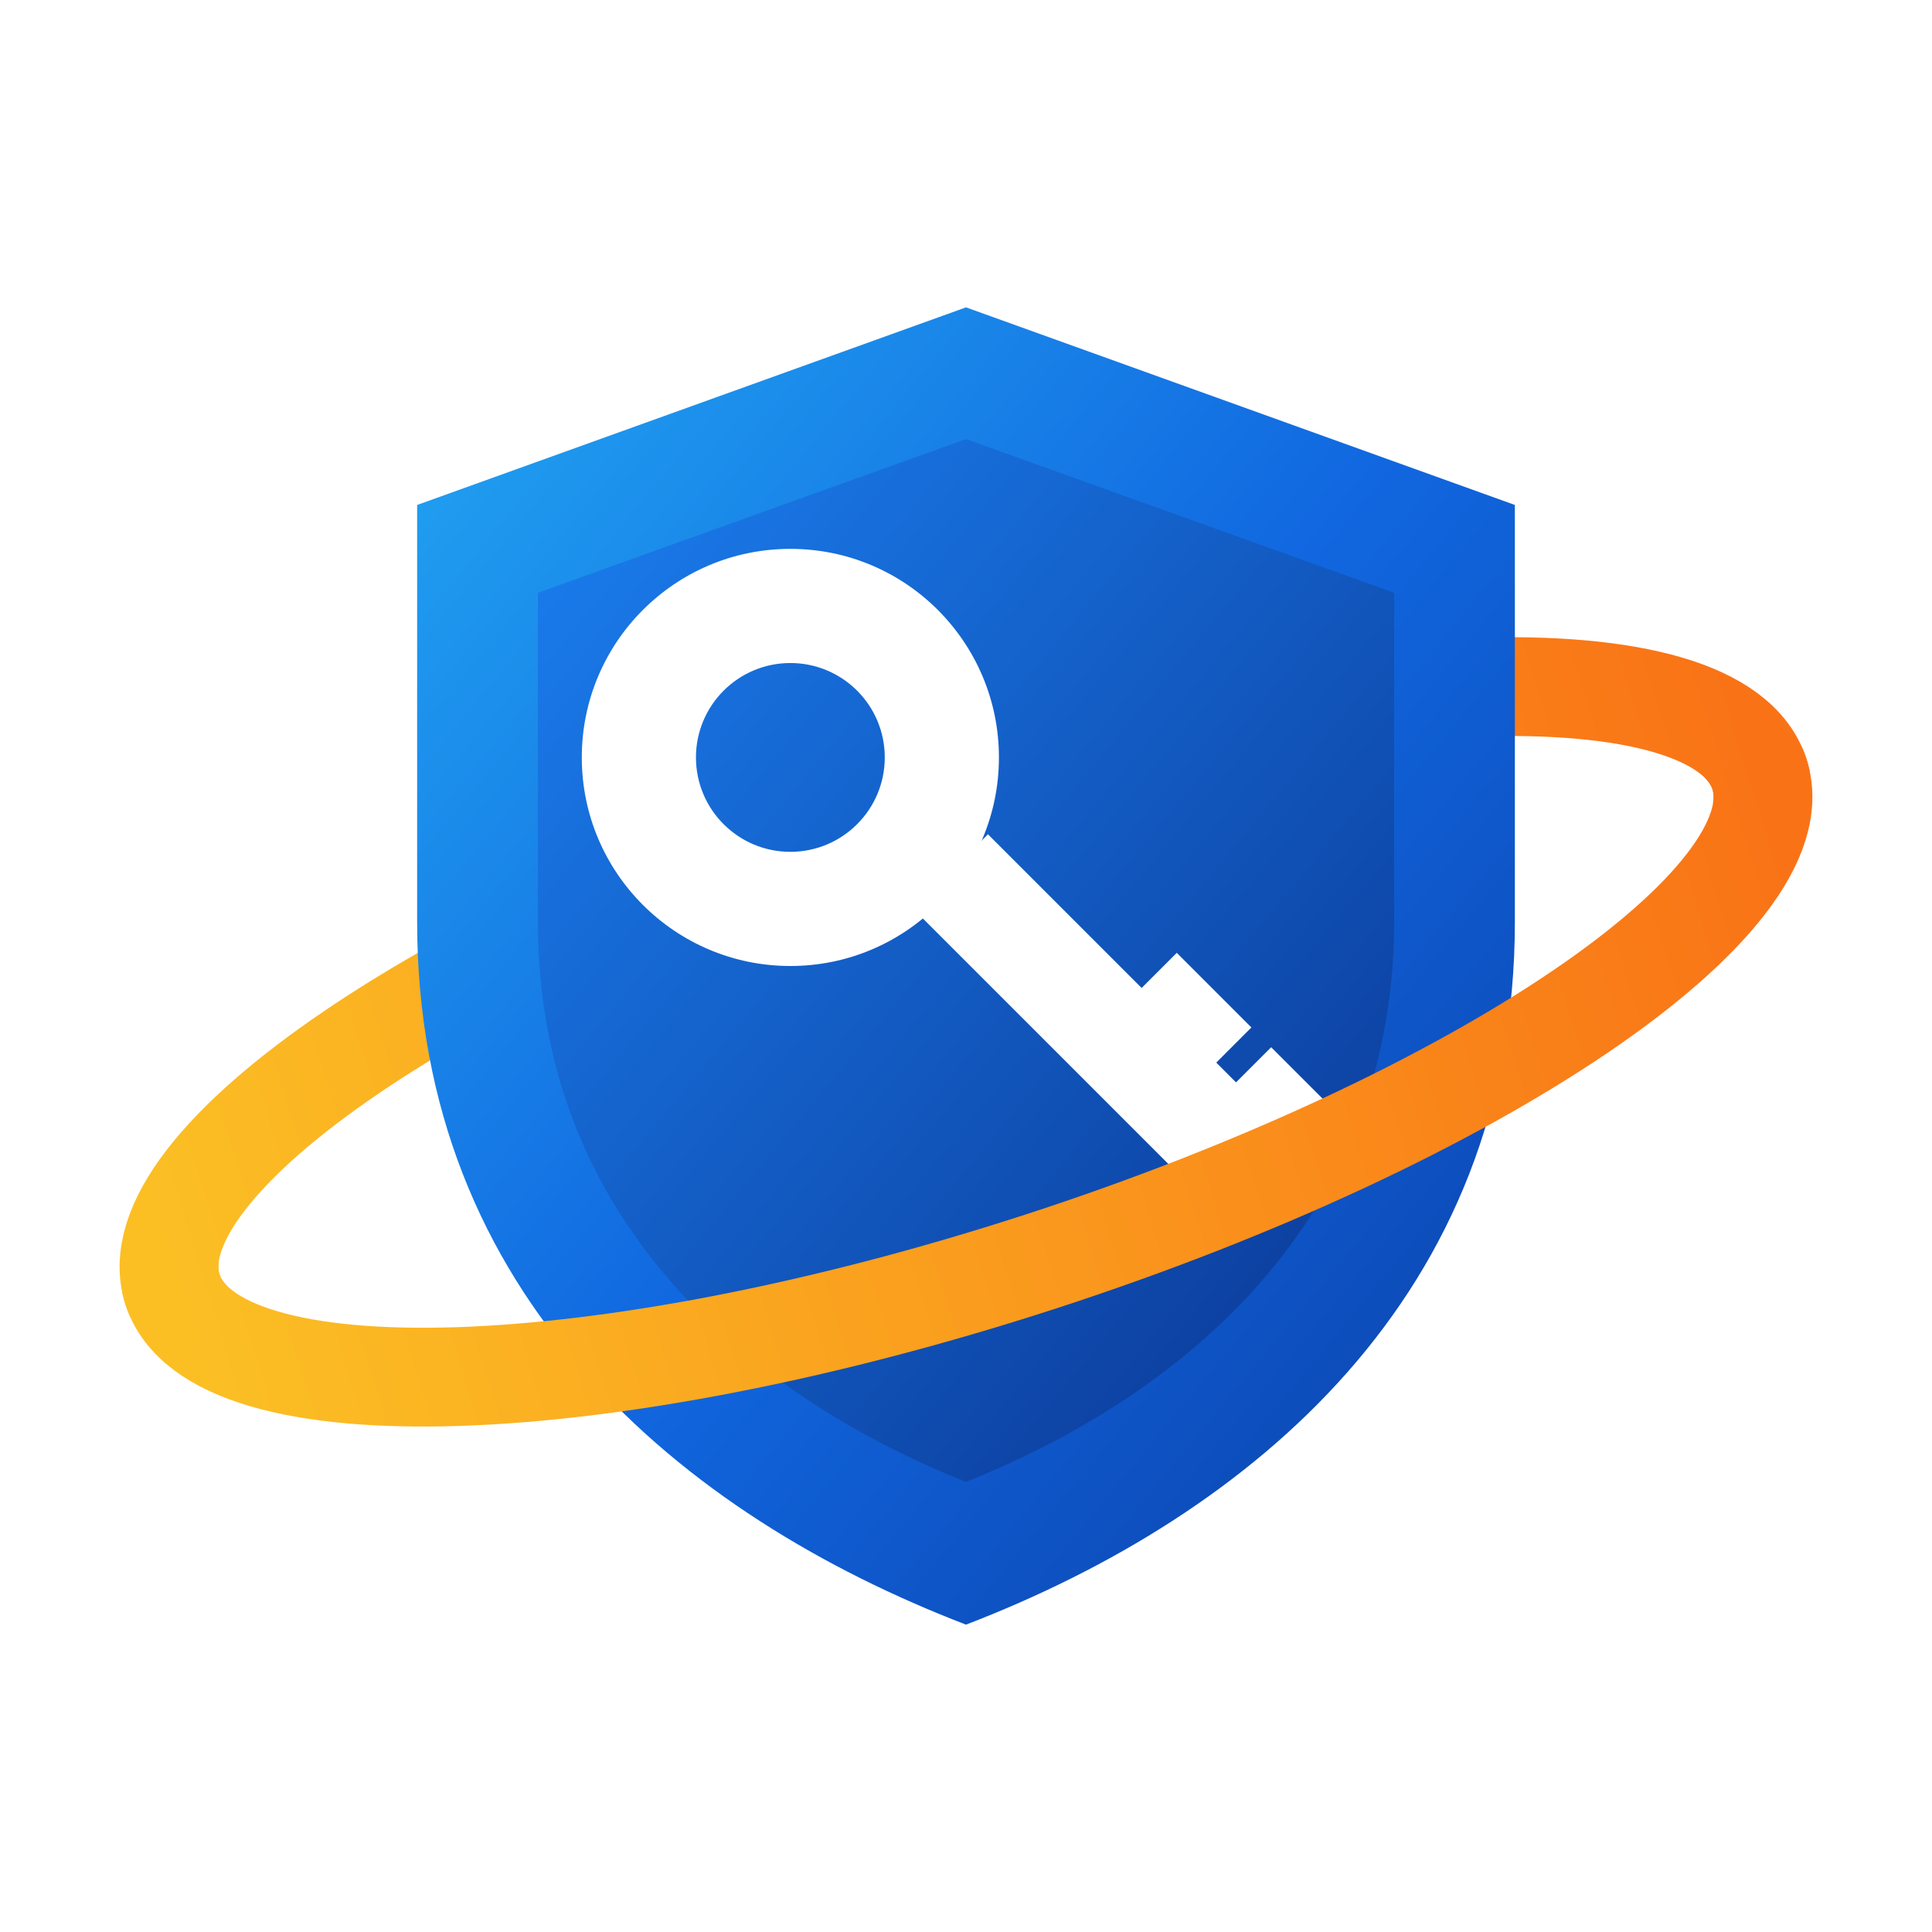
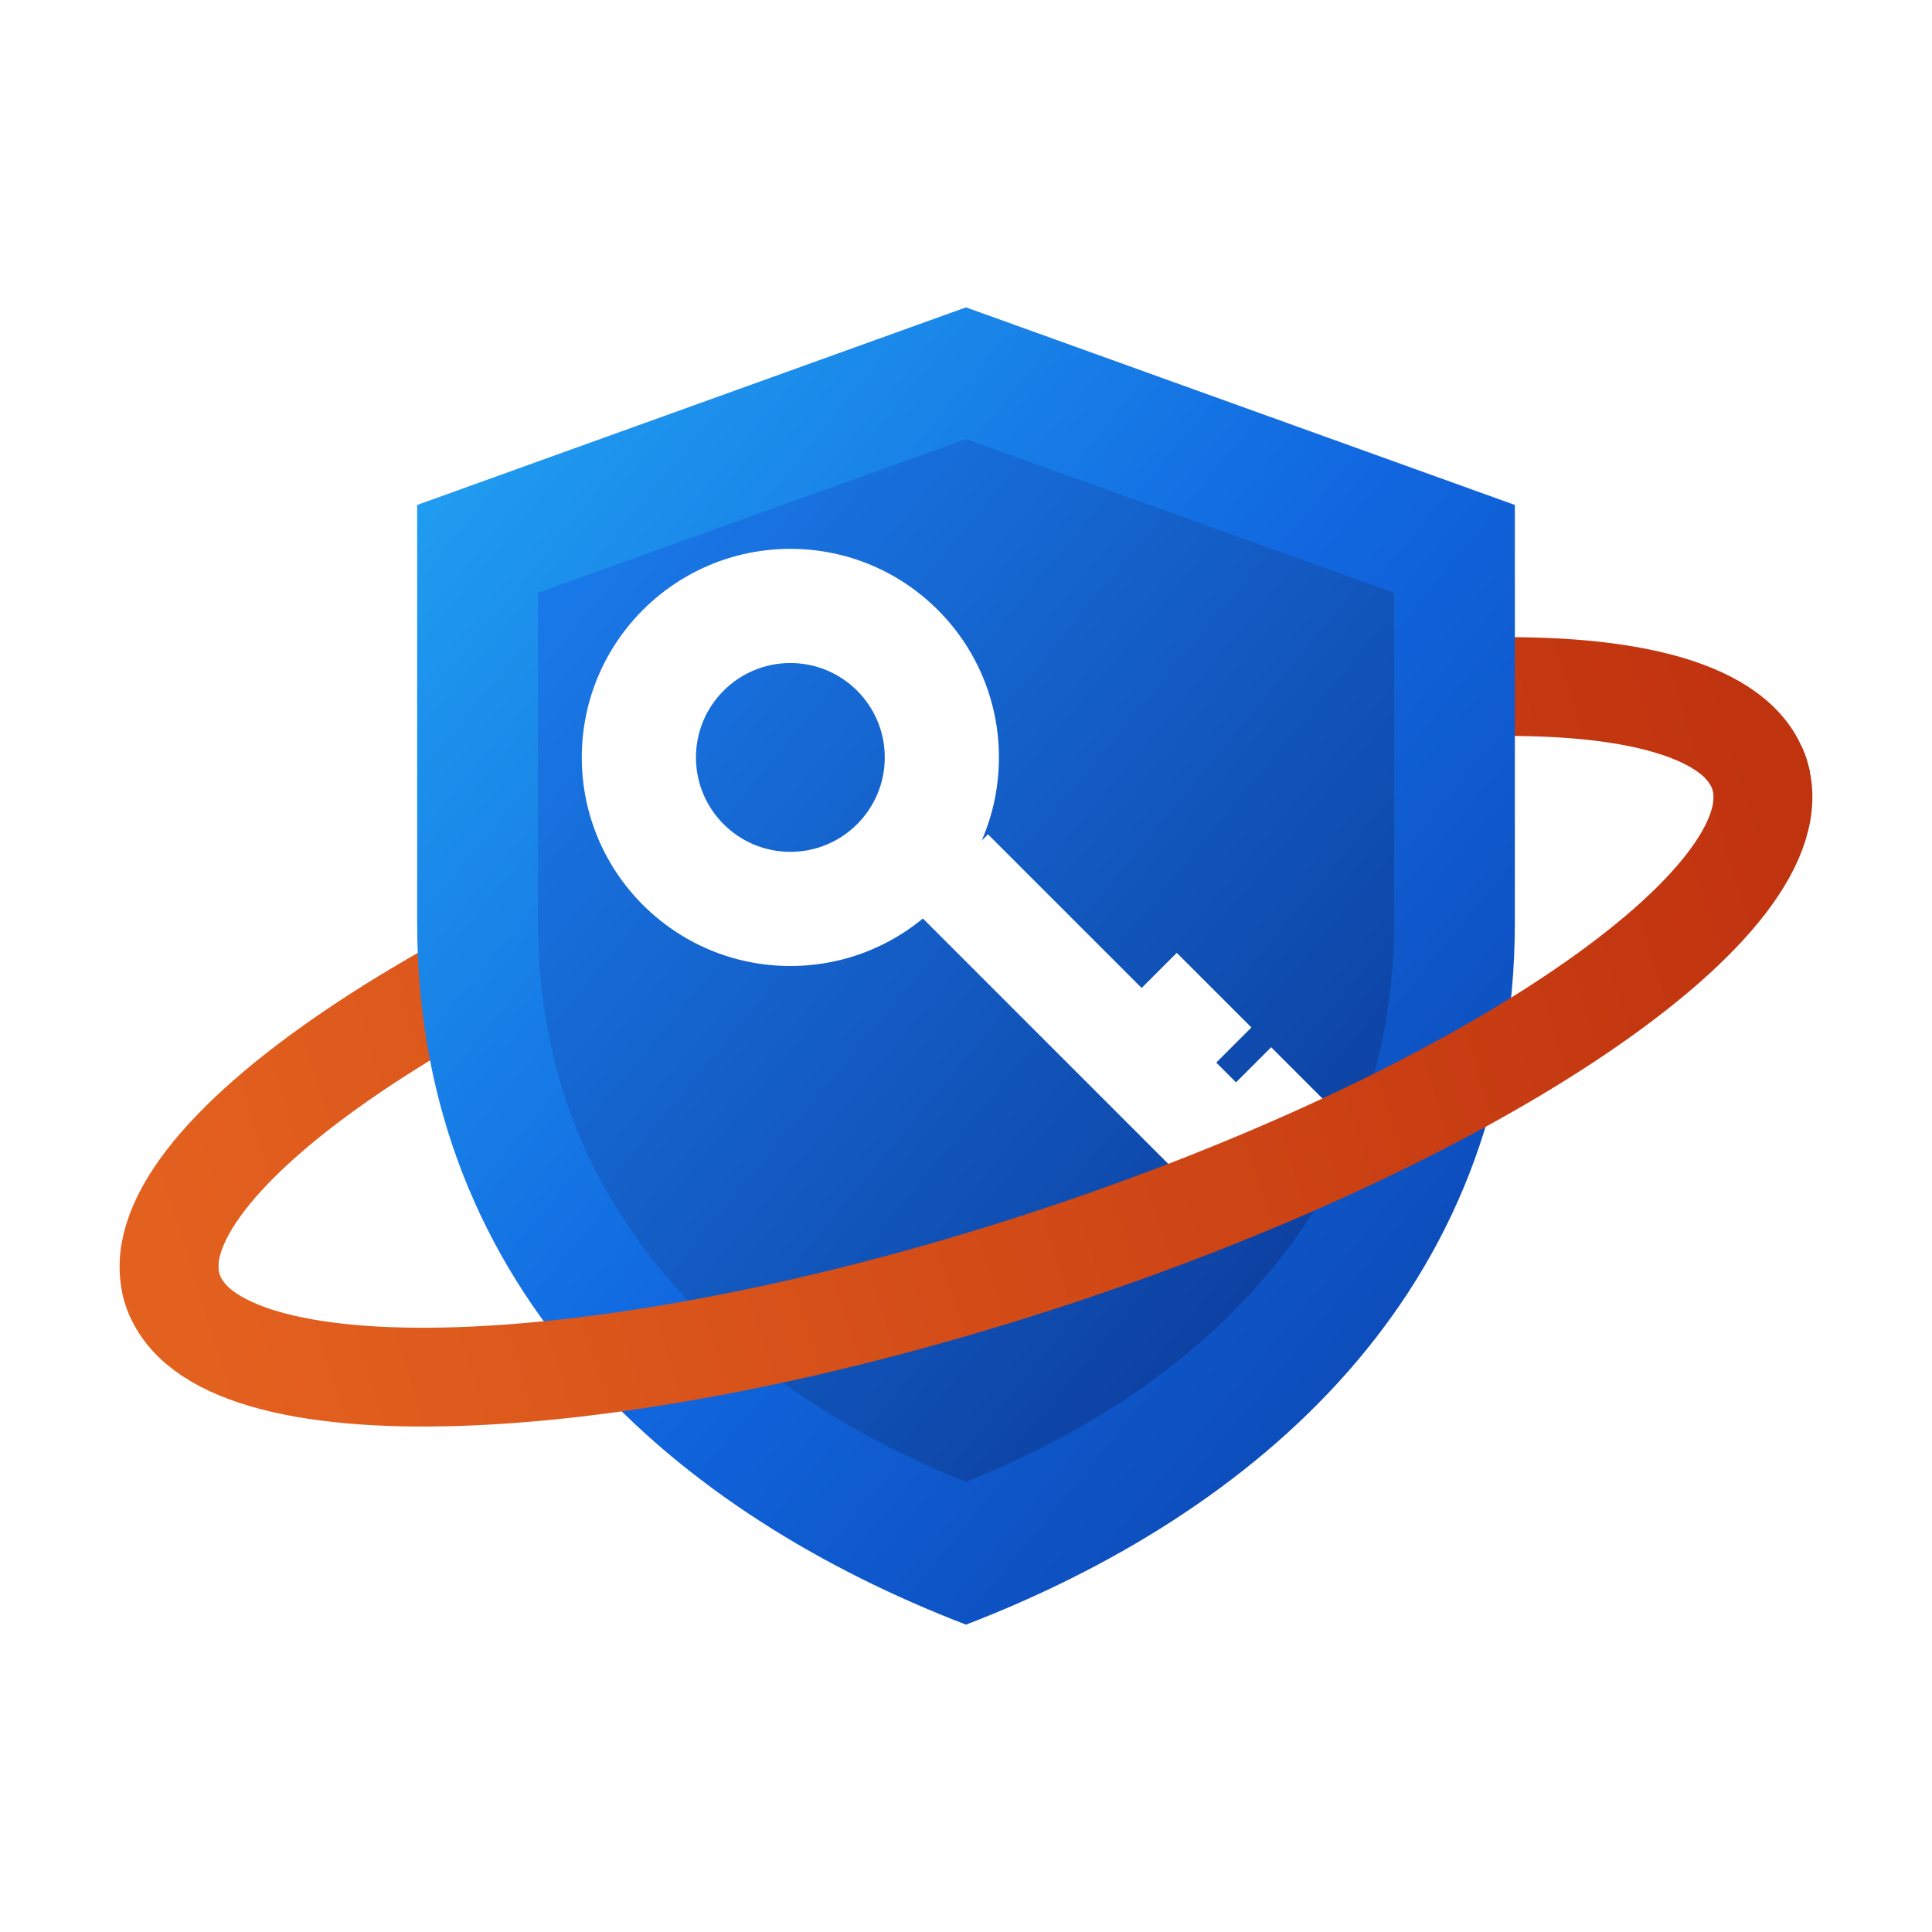
<svg xmlns="http://www.w3.org/2000/svg" viewBox="-12 -11 88 88">
  <rect x="-12" y="-11" width="88" height="88" fill="#ffffff" />
  <defs>
    <linearGradient id="sh" x1="0" y1="0" x2="1" y2="1">
      <stop offset="0" stop-color="#22a6f2" />
      <stop offset="0.5" stop-color="#1167e0" />
      <stop offset="1" stop-color="#0b3fa8" />
    </linearGradient>
    <linearGradient id="in" x1="0" y1="0" x2="1" y2="1">
      <stop offset="0" stop-color="#1b7ff0" />
      <stop offset="1" stop-color="#0a3592" />
    </linearGradient>
    <linearGradient id="rg" x1="0" y1="0" x2="1" y2="0">
-       <stop offset="0" stop-color="#fbbf24" />
-       <stop offset="1" stop-color="#f97316" />
+       <stop offset="0" stop-color="#e3611f" />
+       <stop offset="1" stop-color="#c0330f" />
    </linearGradient>
    <clipPath id="b" clipPathUnits="userSpaceOnUse">
      <rect x="-20" y="-20" width="110" height="56.6" />
    </clipPath>
    <clipPath id="f" clipPathUnits="userSpaceOnUse">
      <rect x="-20" y="35.4" width="110" height="60" />
    </clipPath>
  </defs>
  <g transform="rotate(-18 32 36)" clip-path="url(#b)">
    <ellipse cx="32" cy="36" rx="38" ry="11" fill="none" stroke="url(#rg)" stroke-width="4.5" />
  </g>
  <path d="M32 3 L57 12 V31 C57 48 45 58 32 63 C19 58 7 48 7 31 V12 Z" fill="url(#sh)" />
  <path d="M32 9 L51.5 16 V31 C51.5 44.5 42 52.5 32 56.5 C22 52.5 12.5 44.5 12.5 31 V16 Z" fill="url(#in)" />
  <g fill="#ffffff">
    <path fill-rule="evenodd" d="M24 14 a9.5 9.5 0 1 1 0 19 a9.5 9.5 0 1 1 0 -19 Z M24 19.2 a4.3 4.3 0 1 0 0 8.6 a4.3 4.3 0 1 0 0 -8.6 Z" />
    <path d="M29.6 30.4 L33 27 L47 41 L43.6 44.4 Z" />
    <path d="M38.5 35.5 L41.6 32.4 L45 35.8 L41.9 38.9 Z" />
    <path d="M42.8 39.8 L45.9 36.7 L48.6 39.4 L45.5 42.5 Z" />
  </g>
  <g transform="rotate(-18 32 36)" clip-path="url(#f)">
    <ellipse cx="32" cy="36" rx="38" ry="11" fill="none" stroke="url(#rg)" stroke-width="4.5" />
  </g>
</svg>
